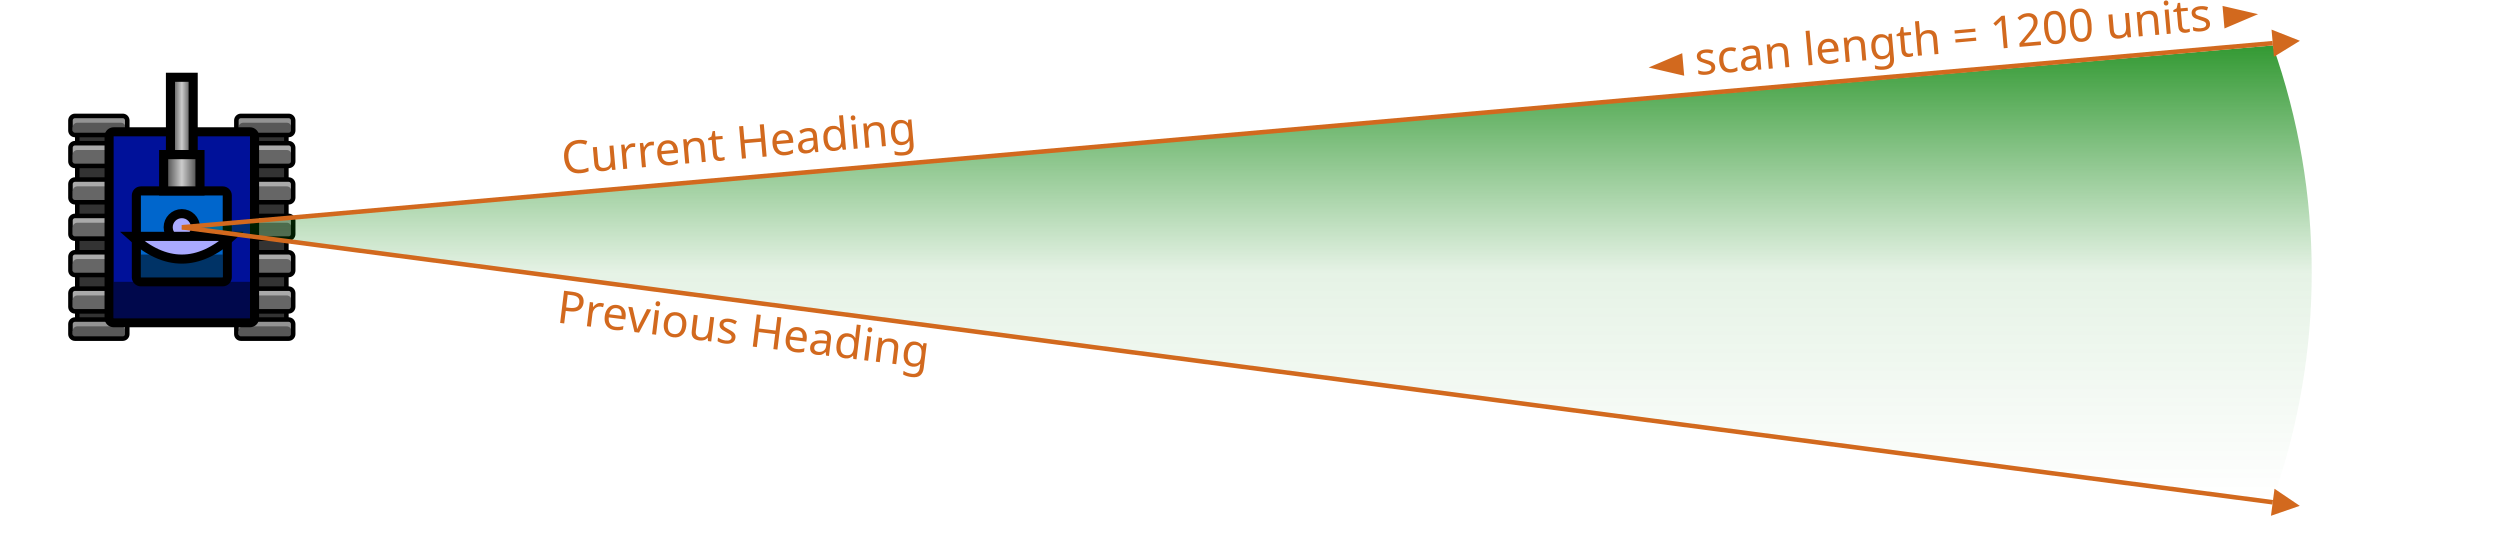
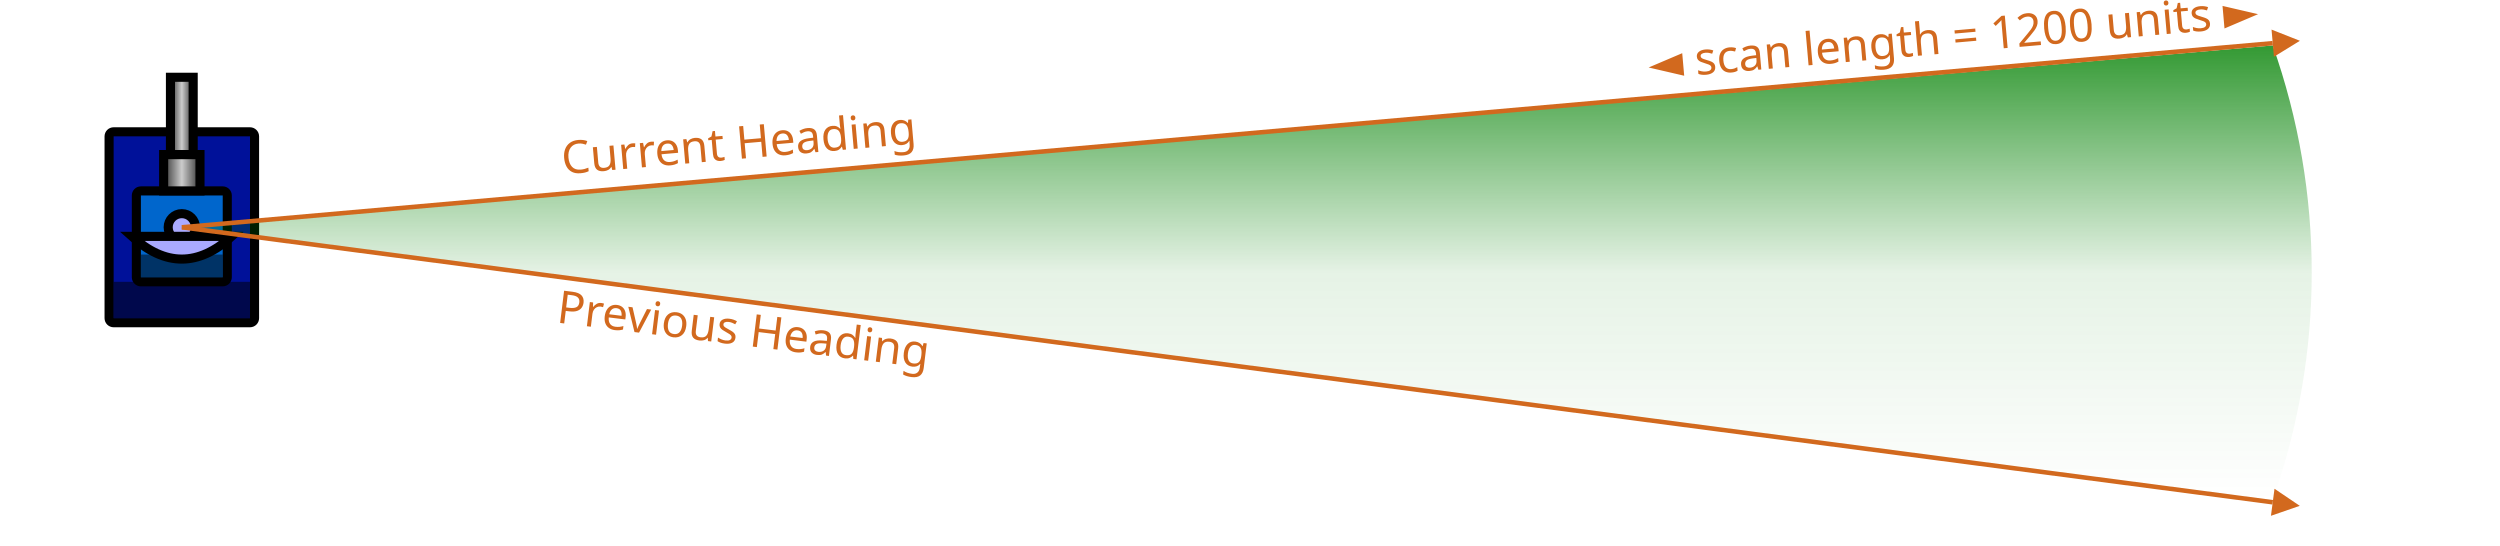
<svg xmlns="http://www.w3.org/2000/svg" version="1.1" width="550" height="120" viewBox="0 0 5500 1200">
  <style>
        .text { font: 100px sans-serif; }
    </style>
  <use href="#tank" transform="translate(0,100)" />
  <use href="#radar-sweep" transform="translate(0,100)" />
  <use href="#arrows-with-text" transform="translate(0,0)" />
  <defs>
    <style>
            .tank-body, .tank-turret, .tank-radar {
            transform-origin: 400px 400px;
            }
            .tank-body {
            transform: rotate(var(--body-rotation, 10deg));
            }
            .tank-turret {
            transform: rotate(var(--turret-rotation, 80deg));
            }
            .tank-radar {
            transform: rotate(var(--radar-rotation, 127deg));
+             }
+             svg {
+             --tank-body-color: #019;
+             --tank-turret-color: #06c;
+             --tank-radar-color: #aaf;
+             --left-belt-track-1: inline;
+             --left-belt-track-2: none;
+             --left-belt-track-3: none;
+             --right-belt-track-1: none;
+             --right-belt-track-2: inline;
+             --right-belt-track-3: none;
+             }
+             .tank-body-fill {
+             fill: var(--tank-body-color, #019);
+             }
+             .tank-turret-fill {
+             fill: var(--tank-turret-color, #06c);
+             }
+             .tank-radar-fill {
+             fill: var(--tank-radar-color, #aaf);
+             }
+             .left-belt, .right-belt {
+             display: none;
+             }
+             .left-belt.track1 {
+             display: var(--left-belt-track-1, none);
+             }
+             .left-belt.track2 {
+             display: var(--left-belt-track-2, none);
+             }
+             .left-belt.track3 {
+             display: var(--left-belt-track-3, none);
+             }
+             .right-belt.track1 {
+             display: var(--right-belt-track-1, none);
+             }
+             .right-belt.track2 {
+             display: var(--right-belt-track-2, none);
+             }
+             .right-belt.track3 {
+             display: var(--right-belt-track-3, none);
            }
        </style>
    <linearGradient id="cannon-grad" x1="0%" y1="0%" x2="100%" y2="0%">
      <stop offset="0%" stop-color="#333" />
      <stop offset="50%" stop-color="#CCC" />
      <stop offset="100%" stop-color="#333" />
    </linearGradient>
    <symbol id="link0">
      <rect x="5" y="55" width="125" height="25" fill="#aaaaaa" />
      <rect x="10" y="70" width="116" height="35" fill="#666666" rx="10" ry="10" />
      <rect x="5" y="55" width="125" height="50" fill="none" stroke="black" stroke-width="10" rx="10" ry="10" />
    </symbol>
    <symbol id="link30">
      <rect x="5" y="55" width="125" height="25" fill="#939393" />
      <rect x="10" y="70" width="116" height="30" fill="#585858" rx="10" ry="10" />
      <rect x="5" y="55" width="125" height="42" fill="none" stroke="black" stroke-width="10" rx="10" ry="10" />
    </symbol>
    <symbol id="link60">
      <rect x="5" y="55" width="125" height="20" fill="#555555" />
      <rect x="5" y="55" width="125" height="20" fill="none" stroke="black" stroke-width="10" rx="10" ry="10" />
    </symbol>
    <symbol id="main-track">
      <rect x="20" y="75" width="95" height="450" fill="#333333" stroke="black" stroke-width="10" />
    </symbol>
    <symbol id="track1">
      <use href="#main-track" />
      <use href="#link30" />
      <use href="#link0" y="60" />
      <use href="#link0" y="140" />
      <use href="#link0" y="220" />
      <use href="#link0" y="300" />
      <use href="#link0" y="380" />
      <use href="#link30" y="448" />
    </symbol>
    <symbol id="track2">
      <use href="#main-track" />
      <use href="#link60" />
      <use href="#link0" y="33" />
      <use href="#link0" y="113" />
      <use href="#link0" y="193" />
      <use href="#link0" y="273" />
      <use href="#link0" y="353" />
      <use href="#link0" y="433" />
    </symbol>
    <symbol id="track3">
      <use href="#main-track" />
      <use href="#link0" y="7" />
      <use href="#link0" y="87" />
      <use href="#link0" y="167" />
      <use href="#link0" y="247" />
      <use href="#link0" y="327" />
      <use href="#link0" y="407" />
      <use href="#link60" y="470" />
    </symbol>
    <symbol id="body">
-       <use href="#track1" x="150" y="100" />
-       <use href="#track1" x="515" y="100" />
-       <rect x="240" y="190" width="320" height="420" fill="#019" stroke="black" stroke-width="20" rx="10" ry="10" />
-       <rect x="250" y="520" width="300" height="80" fill="black" opacity="0.5" />
+       <use href="#track1" x="150" y="100" class="left-belt track1" />
+       <use href="#track2" x="150" y="100" class="left-belt track2" />
+       <use href="#track3" x="150" y="100" class="left-belt track3" />
+       <use href="#track1" x="515" y="100" class="right-belt track1" />
+       <use href="#track2" x="515" y="100" class="right-belt track2" />
+       <use href="#track3" x="515" y="100" class="right-belt track3" />
+       <rect class="tank-body-fill" x="240" y="190" width="320" height="420" stroke="black" stroke-width="20" rx="10" ry="10" />
+       <rect x="250" y="520" width="300" height="80" opacity="0.5" />
    </symbol>
    <symbol id="turret">
-       <rect x="300" y="320" width="200" height="200" fill="#06C" stroke="black" stroke-width="20" rx="10" ry="10" />
+       <rect class="tank-turret-fill" x="300" y="320" width="200" height="200" stroke="black" stroke-width="20" rx="10" ry="10" />
      <rect x="310" y="460" width="180" height="50" fill="black" opacity="0.5" />
      <rect x="360" y="240" width="80" height="80" fill="url(#cannon-grad)" stroke="black" stroke-width="20" />
      <rect x="375" y="70" width="50" height="170" fill="url(#cannon-grad)" stroke="black" stroke-width="20" />
    </symbol>
    <symbol id="radar">
-       <circle cx="400" cy="400" r="30" fill="#AAF" stroke="black" stroke-width="20" />
-       <path d="M 290 420 q 110 100 220 0 z" fill="#AAF" stroke="black" stroke-width="20" />
+       <circle class="tank-radar-fill" cx="400" cy="400" r="30" stroke="black" stroke-width="20" />
+       <path class="tank-radar-fill" d="M 290 420 q 110 100 220 0 z" stroke="black" stroke-width="20" />
    </symbol>
    <symbol id="tank">
      <use class="tank-body" href="#body" />
      <use class="tank-turret" href="#turret" />
      <use class="tank-radar" href="#radar" />
    </symbol>
    <defs>
      <linearGradient id="sweepGrad" gradientUnits="userSpaceOnUse" x1="0" y1="0" x2="0" y2="1000">
        <stop offset="0%" stop-color="green" stop-opacity="0.8" />
        <stop offset="50%" stop-color="green" stop-opacity="0.1" />
        <stop offset="100%" stop-color="green" stop-opacity="0" />
      </linearGradient>
      <clipPath id="sector">
        <path d="                     M 400 400                     L 5000 0                     A -1500 -1500 0 0 1 5000 1000                     Z" />
      </clipPath>
    </defs>
    <symbol id="radar-sweep">
      <rect x="0" y="0" width="5500" height="1000" fill="url(#sweepGrad)" clip-path="url(#sector)" />
    </symbol>
    <symbol id="arrows-with-text">
      <marker id="arrow-head-1" markerWidth="20" markerHeight="20" refX="6" refY="3" orient="auto">
        <polygon points="6 0, 12 3, 6 6" fill="chocolate" />
      </marker>
      <marker id="arrow-head-2" markerWidth="20" markerHeight="20" refX="6" refY="3" orient="auto">
        <polygon points="6 0, 12 3, 6 6" fill="chocolate" />
      </marker>
      <marker id="arrow-head-3" markerWidth="20" markerHeight="20" refX="6" refY="3" orient="auto">
        <polygon points="6 0, 12 3, 6 6" fill="chocolate" />
      </marker>
      <line x1="400" y1="500" x2="5000" y2="95" stroke="chocolate" stroke-width="10" marker-end="url(#arrow-head-1)" />
      <line x1="400" y1="500" x2="5000" y2="1105" stroke="chocolate" stroke-width="10" marker-end="url(#arrow-head-2)" />
      <text x="1200" y="490" class="text" fill="chocolate" transform="rotate(-5)">Current Heading</text>
      <text x="1300" y="555" class="text" fill="chocolate" transform="rotate(7)">Previous Heading</text>
      <text x="3600" y="490" class="text" fill="chocolate" transform="rotate(-5)">◄ scan length = 1200 units ►</text>
    </symbol>
  </defs>
</svg>
